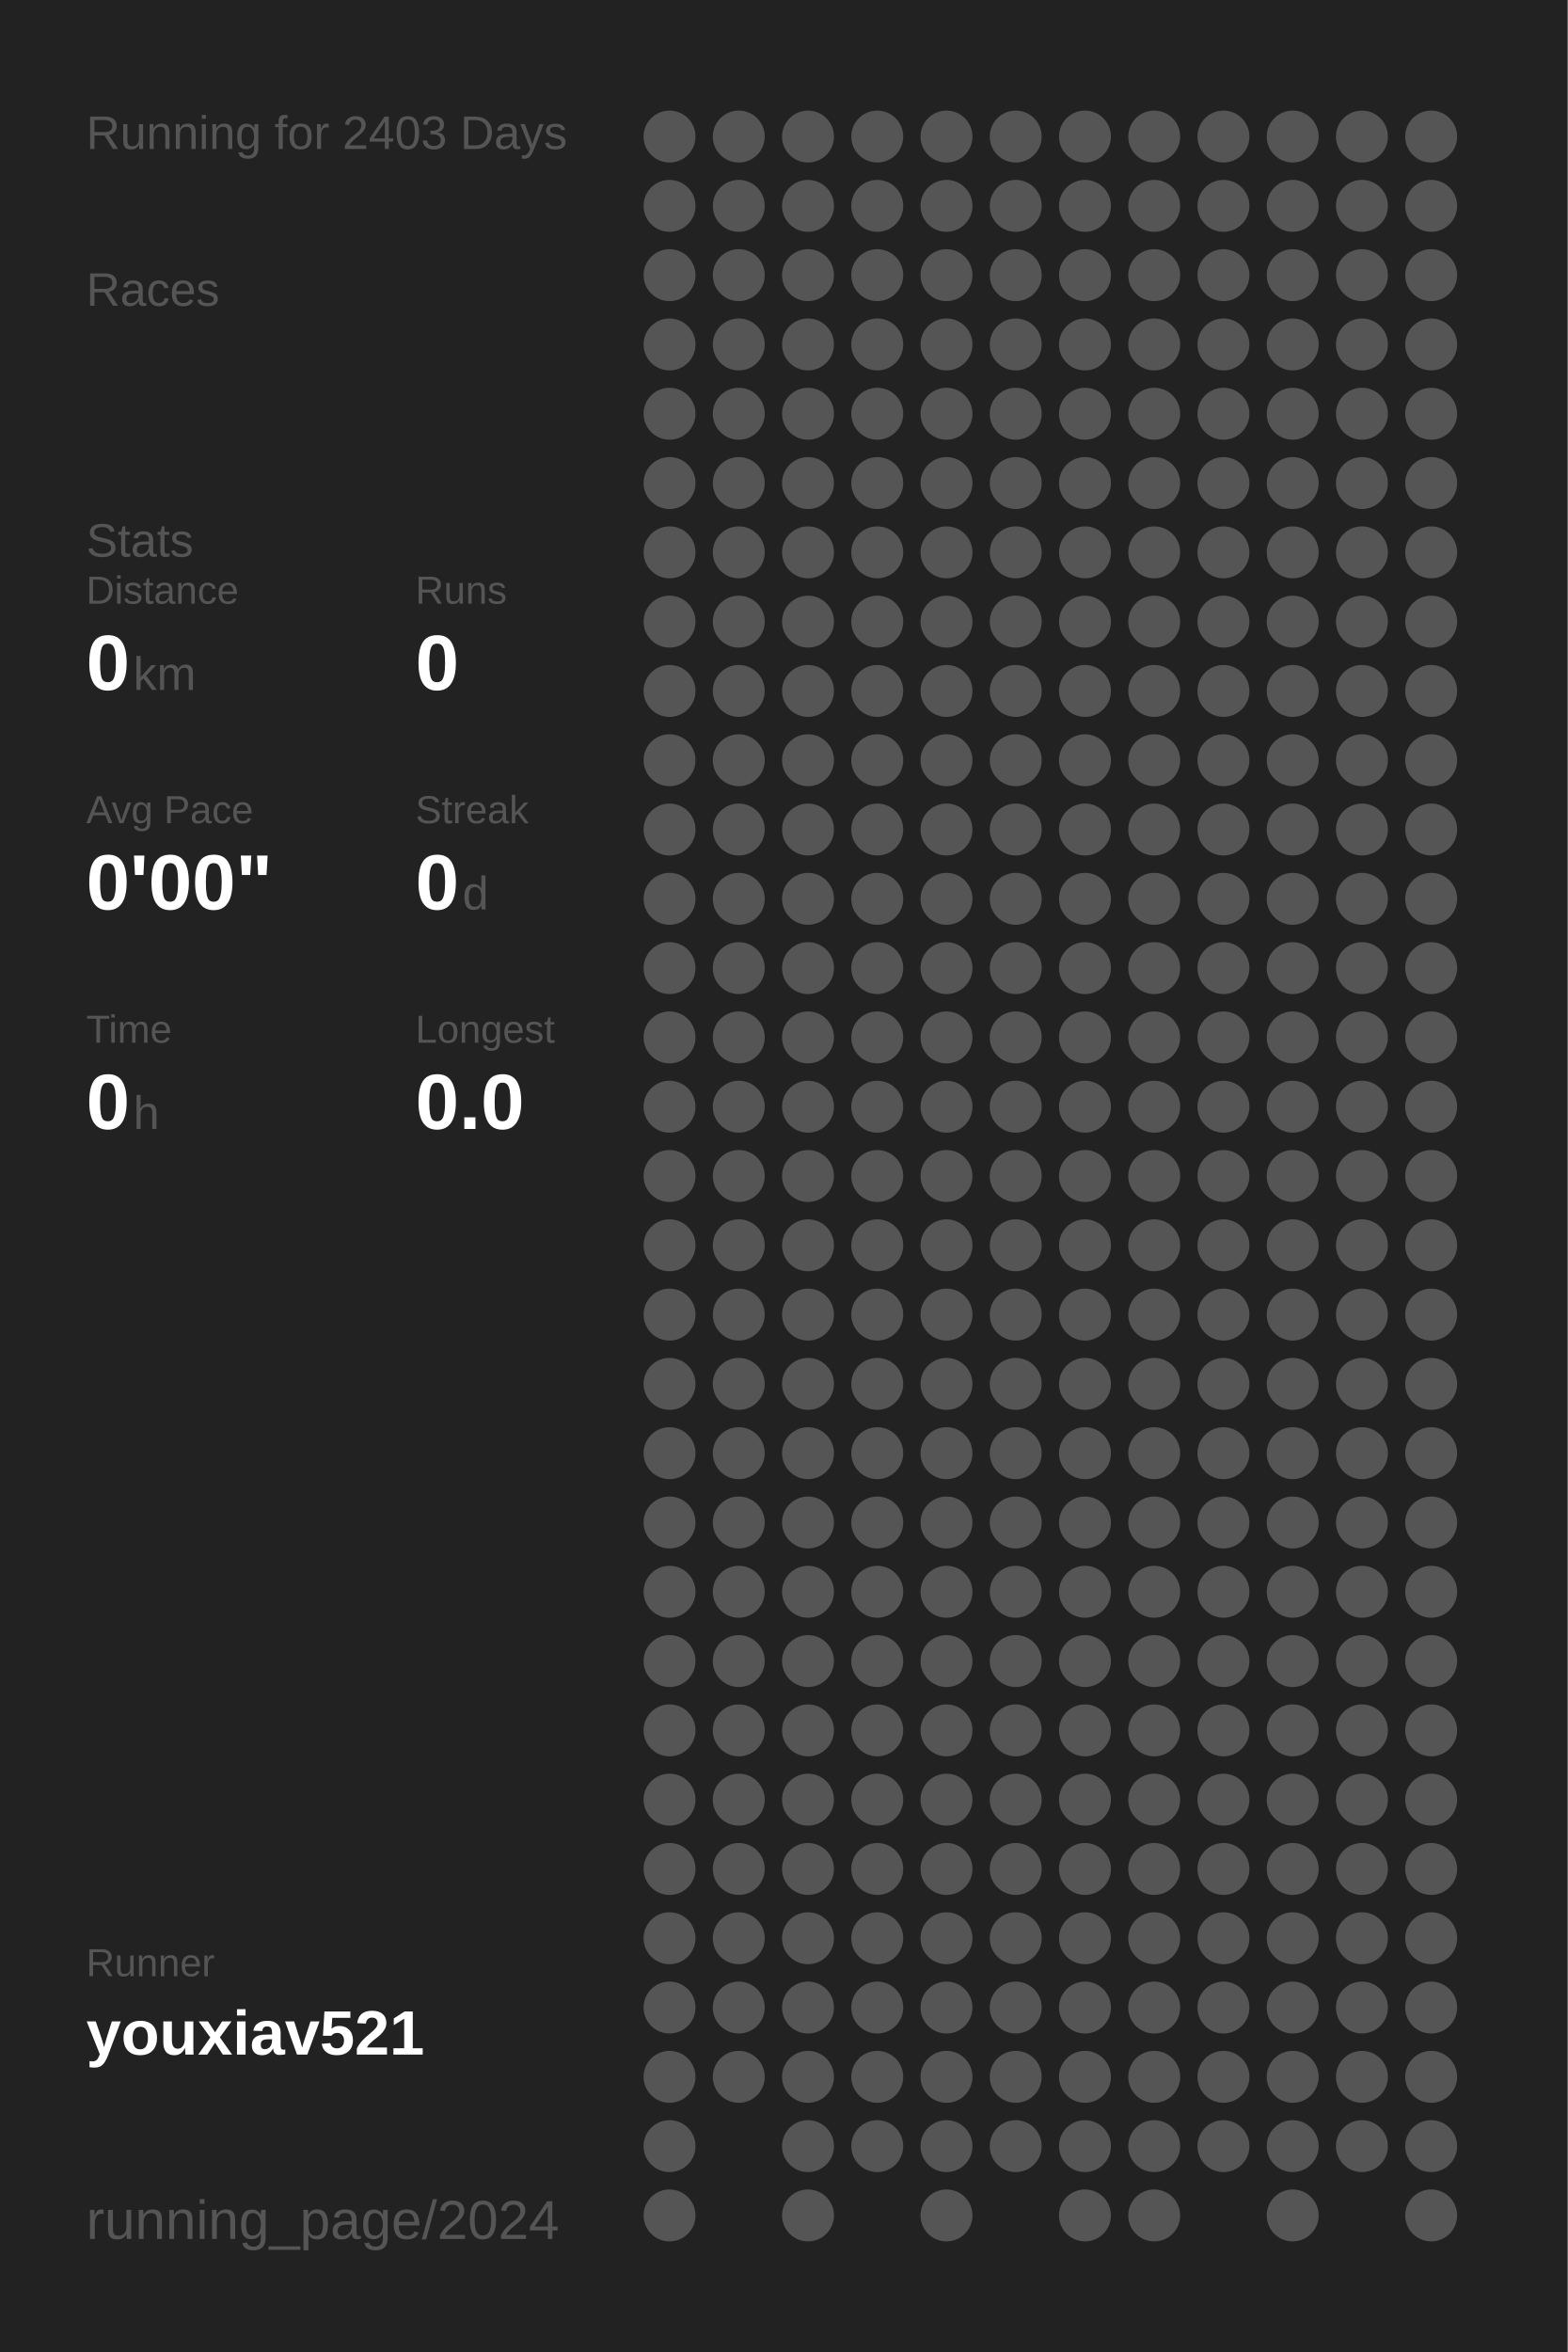
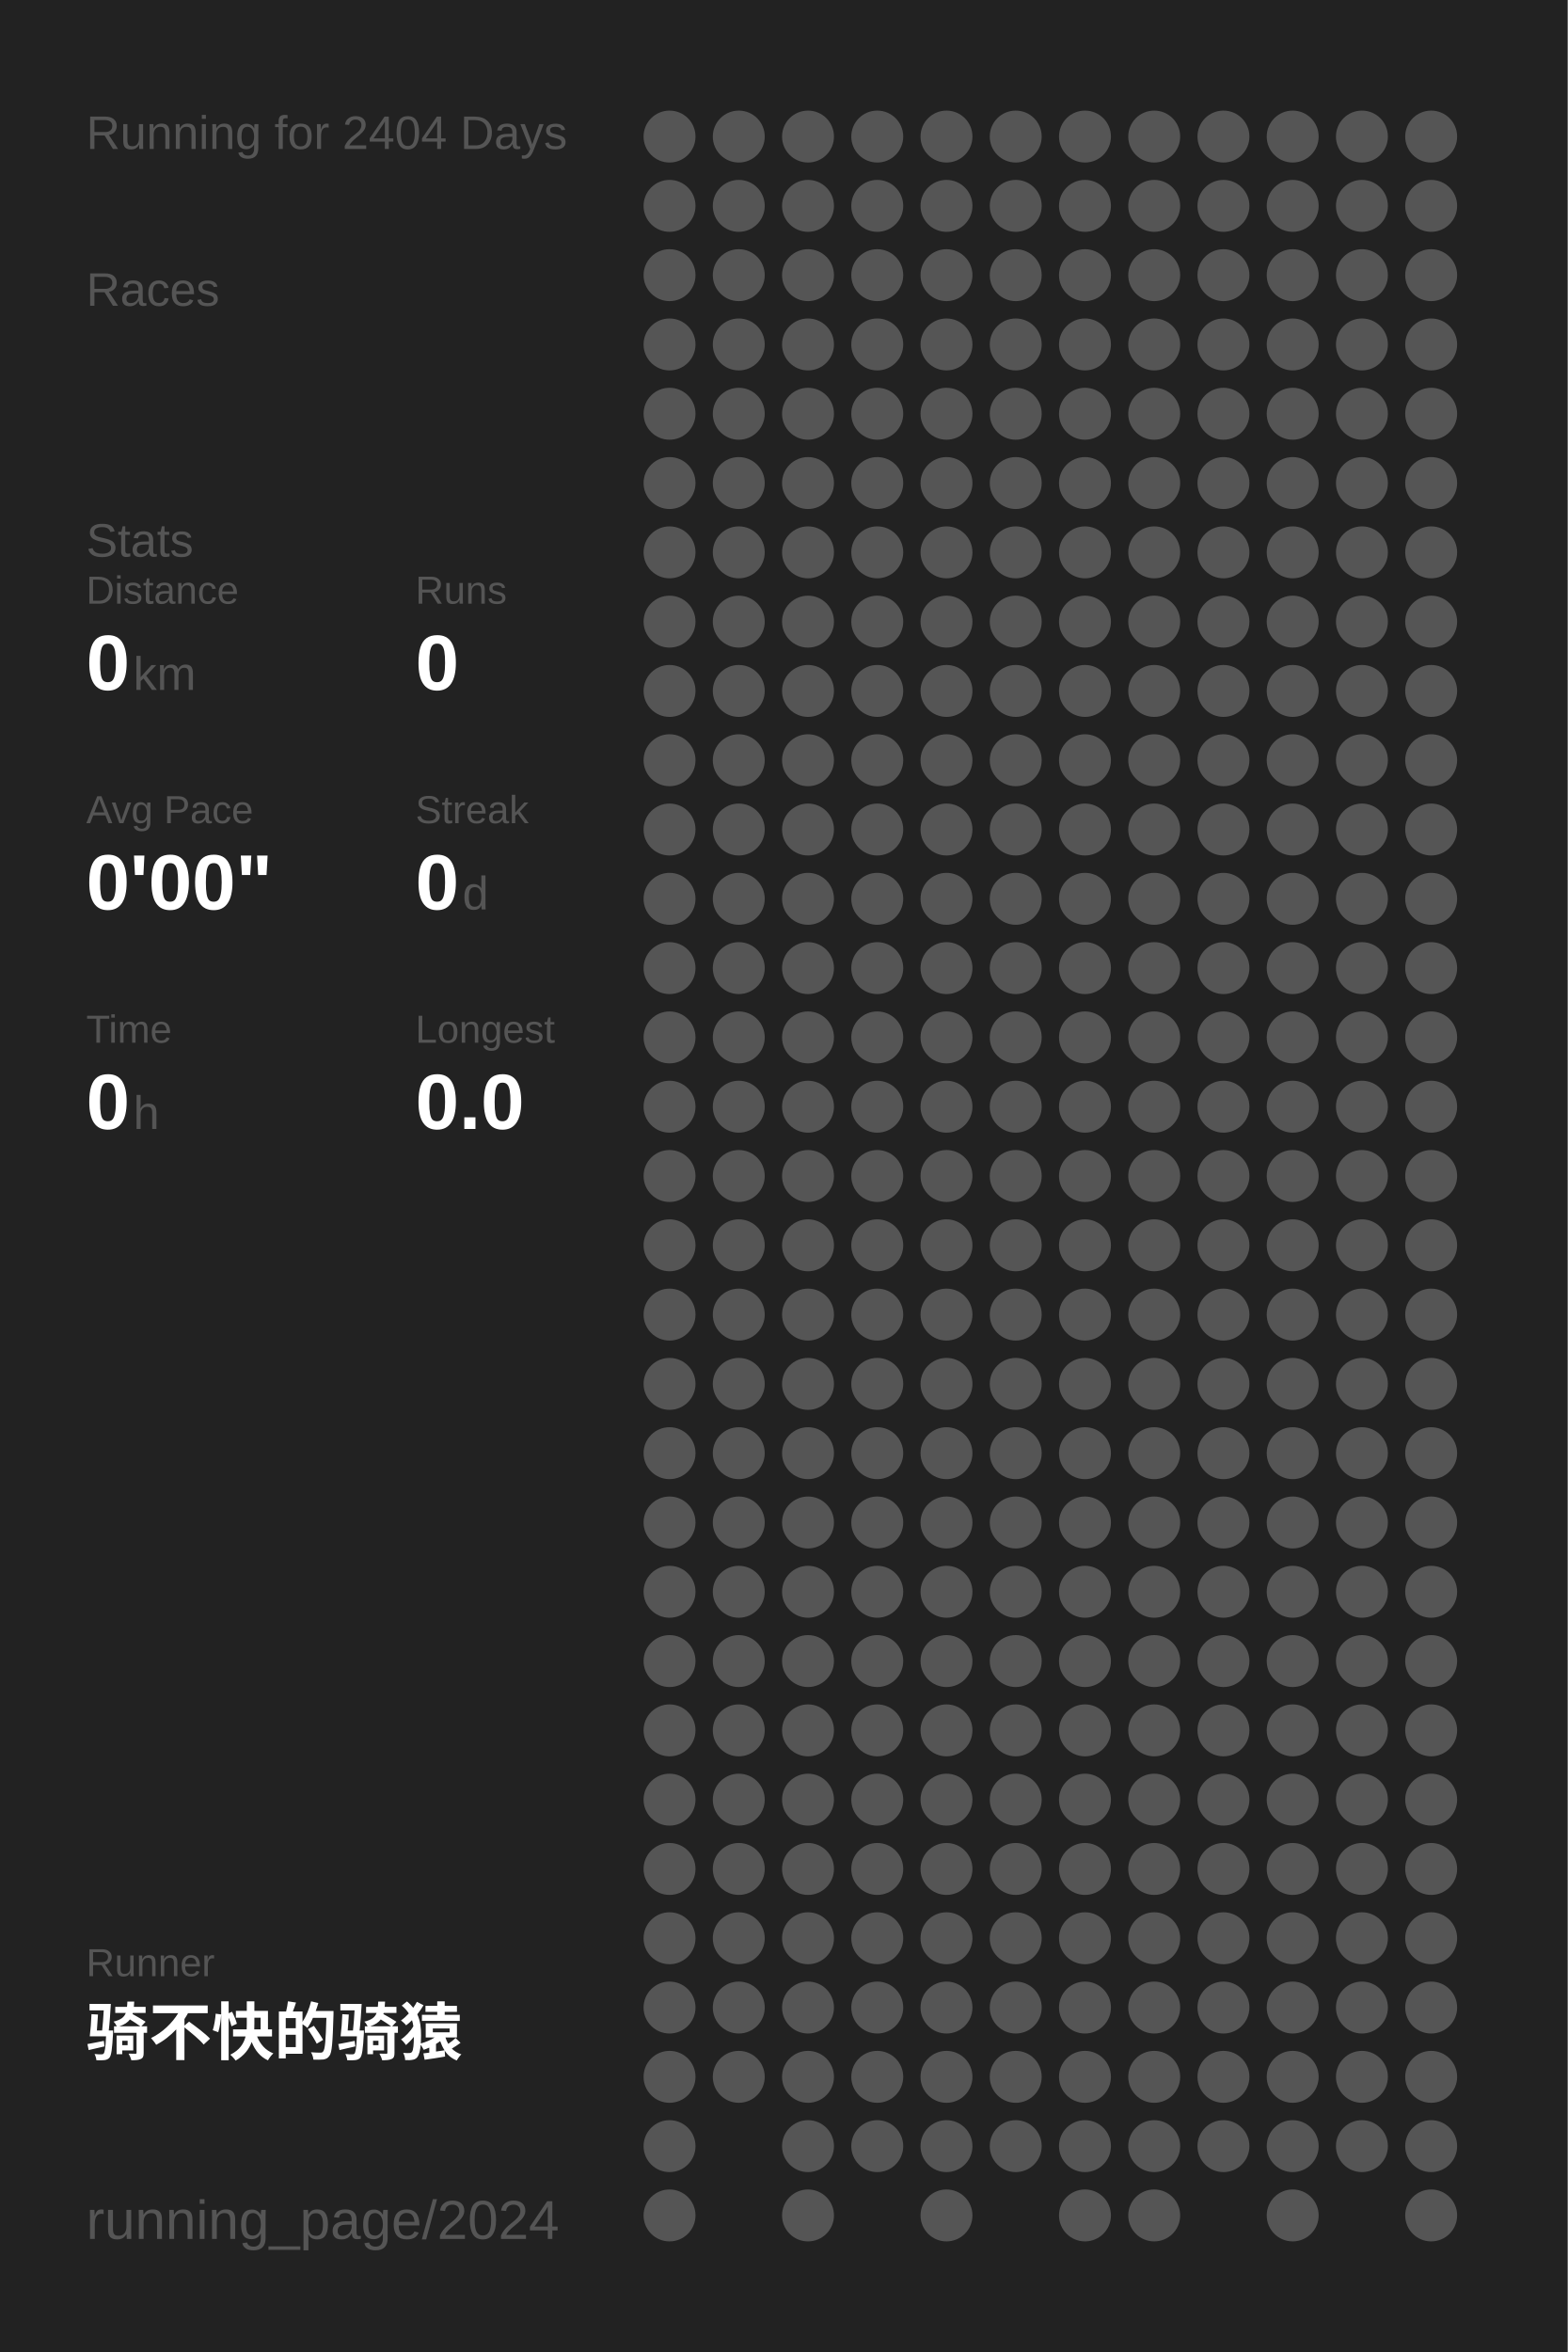
<svg xmlns="http://www.w3.org/2000/svg" baseProfile="full" height="300mm" version="1.1" viewBox="0,0,200,300" width="200mm">
  <defs />
  <rect fill="#222222" height="300" width="200" x="0" y="0" />
-   <text fill="#555555" style="font-size:6px; font-family:Arial;" x="11" y="19">Running for 2403 Days</text>
+   <text fill="#555555" style="font-size:6px; font-family:Arial;" x="11" y="19">Running for 2404 Days</text>
  <text fill="#555555" style="font-size:6px; font-family:Arial;" x="11" y="39">Races</text>
  <text fill="#555555" style="font-size:6px; font-family:Arial;" x="11" y="71">Stats</text>
  <text fill="#555555" style="font-size:5px; font-family:Arial;" x="11" y="77">Distance</text>
  <text fill="#FFFFFF" style="font-size:10px; font-family:Arial; font-weight:bold;" x="11" y="88">0</text>
  <text fill="#555555" style="font-size:6px; font-family:Arial;" x="17" y="88">km</text>
  <text fill="#555555" style="font-size:5px; font-family:Arial;" x="53" y="77">Runs</text>
  <text fill="#FFFFFF" style="font-size:10px; font-family:Arial; font-weight:bold;" x="53" y="88">0</text>
  <text fill="#555555" style="font-size:5px; font-family:Arial;" x="11" y="105">Avg Pace</text>
  <text fill="#FFFFFF" style="font-size:10px; font-family:Arial; font-weight:bold;" x="11" y="116">0'00"</text>
  <text fill="#555555" style="font-size:5px; font-family:Arial;" x="53" y="105">Streak</text>
  <text fill="#FFFFFF" style="font-size:10px; font-family:Arial; font-weight:bold;" x="53" y="116">0</text>
  <text fill="#555555" style="font-size:6px; font-family:Arial;" x="59" y="116">d</text>
  <text fill="#555555" style="font-size:5px; font-family:Arial;" x="11" y="133">Time</text>
  <text fill="#FFFFFF" style="font-size:10px; font-family:Arial; font-weight:bold;" x="11" y="144">0</text>
  <text fill="#555555" style="font-size:6px; font-family:Arial;" x="17" y="144">h</text>
  <text fill="#555555" style="font-size:5px; font-family:Arial;" x="53" y="133">Longest</text>
  <text fill="#FFFFFF" style="font-size:10px; font-family:Arial; font-weight:bold;" x="53" y="144">0.0</text>
  <text fill="#555555" style="font-size:5px; font-family:Arial;" x="11" y="252.065">Runner</text>
-   <text fill="#FFFFFF" style="font-size:8px; font-family:Arial; font-weight:bold;" x="11" y="262.065">youxiav521</text>
+   <text fill="#FFFFFF" style="font-size:8px; font-family:Arial; font-weight:bold;" x="11" y="262.065">骑不快的骑猿</text>
  <text fill="#555555" style="font-size:7px; font-family:Arial;" x="11" y="285.581">running_page/2024</text>
  <circle cx="85.417" cy="17.419" fill="#555555" r="3.312" />
  <circle cx="85.417" cy="26.258" fill="#555555" r="3.312" />
  <circle cx="85.417" cy="35.097" fill="#555555" r="3.312" />
  <circle cx="85.417" cy="43.935" fill="#555555" r="3.312" />
  <circle cx="85.417" cy="52.774" fill="#555555" r="3.312" />
  <circle cx="85.417" cy="61.613" fill="#555555" r="3.312" />
  <circle cx="85.417" cy="70.452" fill="#555555" r="3.312" />
  <circle cx="85.417" cy="79.29" fill="#555555" r="3.312" />
  <circle cx="85.417" cy="88.129" fill="#555555" r="3.312" />
  <circle cx="85.417" cy="96.968" fill="#555555" r="3.312" />
  <circle cx="85.417" cy="105.806" fill="#555555" r="3.312" />
  <circle cx="85.417" cy="114.645" fill="#555555" r="3.312" />
  <circle cx="85.417" cy="123.484" fill="#555555" r="3.312" />
  <circle cx="85.417" cy="132.323" fill="#555555" r="3.312" />
  <circle cx="85.417" cy="141.161" fill="#555555" r="3.312" />
  <circle cx="85.417" cy="150" fill="#555555" r="3.312" />
  <circle cx="85.417" cy="158.839" fill="#555555" r="3.312" />
  <circle cx="85.417" cy="167.677" fill="#555555" r="3.312" />
  <circle cx="85.417" cy="176.516" fill="#555555" r="3.312" />
  <circle cx="85.417" cy="185.355" fill="#555555" r="3.312" />
  <circle cx="85.417" cy="194.194" fill="#555555" r="3.312" />
  <circle cx="85.417" cy="203.032" fill="#555555" r="3.312" />
  <circle cx="85.417" cy="211.871" fill="#555555" r="3.312" />
  <circle cx="85.417" cy="220.71" fill="#555555" r="3.312" />
  <circle cx="85.417" cy="229.548" fill="#555555" r="3.312" />
  <circle cx="85.417" cy="238.387" fill="#555555" r="3.312" />
  <circle cx="85.417" cy="247.226" fill="#555555" r="3.312" />
  <circle cx="85.417" cy="256.065" fill="#555555" r="3.312" />
  <circle cx="85.417" cy="264.903" fill="#555555" r="3.312" />
  <circle cx="85.417" cy="273.742" fill="#555555" r="3.312" />
  <circle cx="85.417" cy="282.581" fill="#555555" r="3.312" />
  <circle cx="94.25" cy="17.419" fill="#555555" r="3.312" />
  <circle cx="94.25" cy="26.258" fill="#555555" r="3.312" />
  <circle cx="94.25" cy="35.097" fill="#555555" r="3.312" />
  <circle cx="94.25" cy="43.935" fill="#555555" r="3.312" />
  <circle cx="94.25" cy="52.774" fill="#555555" r="3.312" />
  <circle cx="94.25" cy="61.613" fill="#555555" r="3.312" />
  <circle cx="94.25" cy="70.452" fill="#555555" r="3.312" />
  <circle cx="94.25" cy="79.29" fill="#555555" r="3.312" />
  <circle cx="94.25" cy="88.129" fill="#555555" r="3.312" />
  <circle cx="94.25" cy="96.968" fill="#555555" r="3.312" />
  <circle cx="94.25" cy="105.806" fill="#555555" r="3.312" />
  <circle cx="94.25" cy="114.645" fill="#555555" r="3.312" />
  <circle cx="94.25" cy="123.484" fill="#555555" r="3.312" />
  <circle cx="94.25" cy="132.323" fill="#555555" r="3.312" />
  <circle cx="94.25" cy="141.161" fill="#555555" r="3.312" />
  <circle cx="94.25" cy="150" fill="#555555" r="3.312" />
  <circle cx="94.25" cy="158.839" fill="#555555" r="3.312" />
  <circle cx="94.25" cy="167.677" fill="#555555" r="3.312" />
  <circle cx="94.25" cy="176.516" fill="#555555" r="3.312" />
  <circle cx="94.25" cy="185.355" fill="#555555" r="3.312" />
  <circle cx="94.25" cy="194.194" fill="#555555" r="3.312" />
  <circle cx="94.25" cy="203.032" fill="#555555" r="3.312" />
  <circle cx="94.25" cy="211.871" fill="#555555" r="3.312" />
  <circle cx="94.25" cy="220.71" fill="#555555" r="3.312" />
  <circle cx="94.25" cy="229.548" fill="#555555" r="3.312" />
  <circle cx="94.25" cy="238.387" fill="#555555" r="3.312" />
  <circle cx="94.25" cy="247.226" fill="#555555" r="3.312" />
  <circle cx="94.25" cy="256.065" fill="#555555" r="3.312" />
  <circle cx="94.25" cy="264.903" fill="#555555" r="3.312" />
  <circle cx="103.083" cy="17.419" fill="#555555" r="3.312" />
  <circle cx="103.083" cy="26.258" fill="#555555" r="3.312" />
  <circle cx="103.083" cy="35.097" fill="#555555" r="3.312" />
  <circle cx="103.083" cy="43.935" fill="#555555" r="3.312" />
  <circle cx="103.083" cy="52.774" fill="#555555" r="3.312" />
  <circle cx="103.083" cy="61.613" fill="#555555" r="3.312" />
  <circle cx="103.083" cy="70.452" fill="#555555" r="3.312" />
  <circle cx="103.083" cy="79.29" fill="#555555" r="3.312" />
  <circle cx="103.083" cy="88.129" fill="#555555" r="3.312" />
  <circle cx="103.083" cy="96.968" fill="#555555" r="3.312" />
  <circle cx="103.083" cy="105.806" fill="#555555" r="3.312" />
  <circle cx="103.083" cy="114.645" fill="#555555" r="3.312" />
  <circle cx="103.083" cy="123.484" fill="#555555" r="3.312" />
  <circle cx="103.083" cy="132.323" fill="#555555" r="3.312" />
  <circle cx="103.083" cy="141.161" fill="#555555" r="3.312" />
  <circle cx="103.083" cy="150" fill="#555555" r="3.312" />
  <circle cx="103.083" cy="158.839" fill="#555555" r="3.312" />
  <circle cx="103.083" cy="167.677" fill="#555555" r="3.312" />
  <circle cx="103.083" cy="176.516" fill="#555555" r="3.312" />
  <circle cx="103.083" cy="185.355" fill="#555555" r="3.312" />
  <circle cx="103.083" cy="194.194" fill="#555555" r="3.312" />
  <circle cx="103.083" cy="203.032" fill="#555555" r="3.312" />
  <circle cx="103.083" cy="211.871" fill="#555555" r="3.312" />
  <circle cx="103.083" cy="220.71" fill="#555555" r="3.312" />
  <circle cx="103.083" cy="229.548" fill="#555555" r="3.312" />
  <circle cx="103.083" cy="238.387" fill="#555555" r="3.312" />
  <circle cx="103.083" cy="247.226" fill="#555555" r="3.312" />
  <circle cx="103.083" cy="256.065" fill="#555555" r="3.312" />
  <circle cx="103.083" cy="264.903" fill="#555555" r="3.312" />
  <circle cx="103.083" cy="273.742" fill="#555555" r="3.312" />
  <circle cx="103.083" cy="282.581" fill="#555555" r="3.312" />
  <circle cx="111.917" cy="17.419" fill="#555555" r="3.312" />
  <circle cx="111.917" cy="26.258" fill="#555555" r="3.312" />
  <circle cx="111.917" cy="35.097" fill="#555555" r="3.312" />
  <circle cx="111.917" cy="43.935" fill="#555555" r="3.312" />
  <circle cx="111.917" cy="52.774" fill="#555555" r="3.312" />
  <circle cx="111.917" cy="61.613" fill="#555555" r="3.312" />
  <circle cx="111.917" cy="70.452" fill="#555555" r="3.312" />
  <circle cx="111.917" cy="79.29" fill="#555555" r="3.312" />
  <circle cx="111.917" cy="88.129" fill="#555555" r="3.312" />
  <circle cx="111.917" cy="96.968" fill="#555555" r="3.312" />
  <circle cx="111.917" cy="105.806" fill="#555555" r="3.312" />
  <circle cx="111.917" cy="114.645" fill="#555555" r="3.312" />
  <circle cx="111.917" cy="123.484" fill="#555555" r="3.312" />
  <circle cx="111.917" cy="132.323" fill="#555555" r="3.312" />
  <circle cx="111.917" cy="141.161" fill="#555555" r="3.312" />
  <circle cx="111.917" cy="150" fill="#555555" r="3.312" />
  <circle cx="111.917" cy="158.839" fill="#555555" r="3.312" />
  <circle cx="111.917" cy="167.677" fill="#555555" r="3.312" />
  <circle cx="111.917" cy="176.516" fill="#555555" r="3.312" />
  <circle cx="111.917" cy="185.355" fill="#555555" r="3.312" />
  <circle cx="111.917" cy="194.194" fill="#555555" r="3.312" />
  <circle cx="111.917" cy="203.032" fill="#555555" r="3.312" />
  <circle cx="111.917" cy="211.871" fill="#555555" r="3.312" />
  <circle cx="111.917" cy="220.71" fill="#555555" r="3.312" />
  <circle cx="111.917" cy="229.548" fill="#555555" r="3.312" />
  <circle cx="111.917" cy="238.387" fill="#555555" r="3.312" />
  <circle cx="111.917" cy="247.226" fill="#555555" r="3.312" />
  <circle cx="111.917" cy="256.065" fill="#555555" r="3.312" />
  <circle cx="111.917" cy="264.903" fill="#555555" r="3.312" />
  <circle cx="111.917" cy="273.742" fill="#555555" r="3.312" />
  <circle cx="120.75" cy="17.419" fill="#555555" r="3.312" />
  <circle cx="120.75" cy="26.258" fill="#555555" r="3.312" />
  <circle cx="120.75" cy="35.097" fill="#555555" r="3.312" />
  <circle cx="120.75" cy="43.935" fill="#555555" r="3.312" />
  <circle cx="120.75" cy="52.774" fill="#555555" r="3.312" />
  <circle cx="120.75" cy="61.613" fill="#555555" r="3.312" />
  <circle cx="120.75" cy="70.452" fill="#555555" r="3.312" />
  <circle cx="120.75" cy="79.29" fill="#555555" r="3.312" />
  <circle cx="120.75" cy="88.129" fill="#555555" r="3.312" />
  <circle cx="120.75" cy="96.968" fill="#555555" r="3.312" />
  <circle cx="120.75" cy="105.806" fill="#555555" r="3.312" />
  <circle cx="120.75" cy="114.645" fill="#555555" r="3.312" />
  <circle cx="120.75" cy="123.484" fill="#555555" r="3.312" />
  <circle cx="120.75" cy="132.323" fill="#555555" r="3.312" />
  <circle cx="120.75" cy="141.161" fill="#555555" r="3.312" />
  <circle cx="120.75" cy="150" fill="#555555" r="3.312" />
  <circle cx="120.75" cy="158.839" fill="#555555" r="3.312" />
  <circle cx="120.75" cy="167.677" fill="#555555" r="3.312" />
  <circle cx="120.75" cy="176.516" fill="#555555" r="3.312" />
  <circle cx="120.75" cy="185.355" fill="#555555" r="3.312" />
  <circle cx="120.75" cy="194.194" fill="#555555" r="3.312" />
  <circle cx="120.75" cy="203.032" fill="#555555" r="3.312" />
  <circle cx="120.75" cy="211.871" fill="#555555" r="3.312" />
  <circle cx="120.75" cy="220.71" fill="#555555" r="3.312" />
  <circle cx="120.75" cy="229.548" fill="#555555" r="3.312" />
  <circle cx="120.75" cy="238.387" fill="#555555" r="3.312" />
  <circle cx="120.75" cy="247.226" fill="#555555" r="3.312" />
  <circle cx="120.75" cy="256.065" fill="#555555" r="3.312" />
  <circle cx="120.75" cy="264.903" fill="#555555" r="3.312" />
  <circle cx="120.75" cy="273.742" fill="#555555" r="3.312" />
  <circle cx="120.75" cy="282.581" fill="#555555" r="3.312" />
  <circle cx="129.583" cy="17.419" fill="#555555" r="3.312" />
  <circle cx="129.583" cy="26.258" fill="#555555" r="3.312" />
  <circle cx="129.583" cy="35.097" fill="#555555" r="3.312" />
  <circle cx="129.583" cy="43.935" fill="#555555" r="3.312" />
  <circle cx="129.583" cy="52.774" fill="#555555" r="3.312" />
  <circle cx="129.583" cy="61.613" fill="#555555" r="3.312" />
  <circle cx="129.583" cy="70.452" fill="#555555" r="3.312" />
  <circle cx="129.583" cy="79.29" fill="#555555" r="3.312" />
  <circle cx="129.583" cy="88.129" fill="#555555" r="3.312" />
  <circle cx="129.583" cy="96.968" fill="#555555" r="3.312" />
  <circle cx="129.583" cy="105.806" fill="#555555" r="3.312" />
  <circle cx="129.583" cy="114.645" fill="#555555" r="3.312" />
  <circle cx="129.583" cy="123.484" fill="#555555" r="3.312" />
  <circle cx="129.583" cy="132.323" fill="#555555" r="3.312" />
  <circle cx="129.583" cy="141.161" fill="#555555" r="3.312" />
  <circle cx="129.583" cy="150" fill="#555555" r="3.312" />
  <circle cx="129.583" cy="158.839" fill="#555555" r="3.312" />
  <circle cx="129.583" cy="167.677" fill="#555555" r="3.312" />
  <circle cx="129.583" cy="176.516" fill="#555555" r="3.312" />
  <circle cx="129.583" cy="185.355" fill="#555555" r="3.312" />
  <circle cx="129.583" cy="194.194" fill="#555555" r="3.312" />
  <circle cx="129.583" cy="203.032" fill="#555555" r="3.312" />
  <circle cx="129.583" cy="211.871" fill="#555555" r="3.312" />
  <circle cx="129.583" cy="220.71" fill="#555555" r="3.312" />
  <circle cx="129.583" cy="229.548" fill="#555555" r="3.312" />
  <circle cx="129.583" cy="238.387" fill="#555555" r="3.312" />
  <circle cx="129.583" cy="247.226" fill="#555555" r="3.312" />
  <circle cx="129.583" cy="256.065" fill="#555555" r="3.312" />
  <circle cx="129.583" cy="264.903" fill="#555555" r="3.312" />
  <circle cx="129.583" cy="273.742" fill="#555555" r="3.312" />
  <circle cx="138.417" cy="17.419" fill="#555555" r="3.312" />
  <circle cx="138.417" cy="26.258" fill="#555555" r="3.312" />
  <circle cx="138.417" cy="35.097" fill="#555555" r="3.312" />
  <circle cx="138.417" cy="43.935" fill="#555555" r="3.312" />
  <circle cx="138.417" cy="52.774" fill="#555555" r="3.312" />
  <circle cx="138.417" cy="61.613" fill="#555555" r="3.312" />
  <circle cx="138.417" cy="70.452" fill="#555555" r="3.312" />
  <circle cx="138.417" cy="79.29" fill="#555555" r="3.312" />
  <circle cx="138.417" cy="88.129" fill="#555555" r="3.312" />
  <circle cx="138.417" cy="96.968" fill="#555555" r="3.312" />
  <circle cx="138.417" cy="105.806" fill="#555555" r="3.312" />
  <circle cx="138.417" cy="114.645" fill="#555555" r="3.312" />
  <circle cx="138.417" cy="123.484" fill="#555555" r="3.312" />
  <circle cx="138.417" cy="132.323" fill="#555555" r="3.312" />
  <circle cx="138.417" cy="141.161" fill="#555555" r="3.312" />
  <circle cx="138.417" cy="150" fill="#555555" r="3.312" />
  <circle cx="138.417" cy="158.839" fill="#555555" r="3.312" />
  <circle cx="138.417" cy="167.677" fill="#555555" r="3.312" />
  <circle cx="138.417" cy="176.516" fill="#555555" r="3.312" />
  <circle cx="138.417" cy="185.355" fill="#555555" r="3.312" />
  <circle cx="138.417" cy="194.194" fill="#555555" r="3.312" />
  <circle cx="138.417" cy="203.032" fill="#555555" r="3.312" />
  <circle cx="138.417" cy="211.871" fill="#555555" r="3.312" />
  <circle cx="138.417" cy="220.71" fill="#555555" r="3.312" />
  <circle cx="138.417" cy="229.548" fill="#555555" r="3.312" />
  <circle cx="138.417" cy="238.387" fill="#555555" r="3.312" />
  <circle cx="138.417" cy="247.226" fill="#555555" r="3.312" />
  <circle cx="138.417" cy="256.065" fill="#555555" r="3.312" />
  <circle cx="138.417" cy="264.903" fill="#555555" r="3.312" />
  <circle cx="138.417" cy="273.742" fill="#555555" r="3.312" />
  <circle cx="138.417" cy="282.581" fill="#555555" r="3.312" />
  <circle cx="147.25" cy="17.419" fill="#555555" r="3.312" />
  <circle cx="147.25" cy="26.258" fill="#555555" r="3.312" />
  <circle cx="147.25" cy="35.097" fill="#555555" r="3.312" />
  <circle cx="147.25" cy="43.935" fill="#555555" r="3.312" />
  <circle cx="147.25" cy="52.774" fill="#555555" r="3.312" />
  <circle cx="147.25" cy="61.613" fill="#555555" r="3.312" />
  <circle cx="147.25" cy="70.452" fill="#555555" r="3.312" />
  <circle cx="147.25" cy="79.29" fill="#555555" r="3.312" />
  <circle cx="147.25" cy="88.129" fill="#555555" r="3.312" />
  <circle cx="147.25" cy="96.968" fill="#555555" r="3.312" />
  <circle cx="147.25" cy="105.806" fill="#555555" r="3.312" />
  <circle cx="147.25" cy="114.645" fill="#555555" r="3.312" />
  <circle cx="147.25" cy="123.484" fill="#555555" r="3.312" />
  <circle cx="147.25" cy="132.323" fill="#555555" r="3.312" />
  <circle cx="147.25" cy="141.161" fill="#555555" r="3.312" />
  <circle cx="147.25" cy="150" fill="#555555" r="3.312" />
  <circle cx="147.25" cy="158.839" fill="#555555" r="3.312" />
  <circle cx="147.25" cy="167.677" fill="#555555" r="3.312" />
  <circle cx="147.25" cy="176.516" fill="#555555" r="3.312" />
  <circle cx="147.25" cy="185.355" fill="#555555" r="3.312" />
  <circle cx="147.25" cy="194.194" fill="#555555" r="3.312" />
  <circle cx="147.25" cy="203.032" fill="#555555" r="3.312" />
  <circle cx="147.25" cy="211.871" fill="#555555" r="3.312" />
  <circle cx="147.25" cy="220.71" fill="#555555" r="3.312" />
  <circle cx="147.25" cy="229.548" fill="#555555" r="3.312" />
  <circle cx="147.25" cy="238.387" fill="#555555" r="3.312" />
  <circle cx="147.25" cy="247.226" fill="#555555" r="3.312" />
  <circle cx="147.25" cy="256.065" fill="#555555" r="3.312" />
  <circle cx="147.25" cy="264.903" fill="#555555" r="3.312" />
  <circle cx="147.25" cy="273.742" fill="#555555" r="3.312" />
  <circle cx="147.25" cy="282.581" fill="#555555" r="3.312" />
  <circle cx="156.083" cy="17.419" fill="#555555" r="3.312" />
  <circle cx="156.083" cy="26.258" fill="#555555" r="3.312" />
  <circle cx="156.083" cy="35.097" fill="#555555" r="3.312" />
  <circle cx="156.083" cy="43.935" fill="#555555" r="3.312" />
  <circle cx="156.083" cy="52.774" fill="#555555" r="3.312" />
  <circle cx="156.083" cy="61.613" fill="#555555" r="3.312" />
  <circle cx="156.083" cy="70.452" fill="#555555" r="3.312" />
  <circle cx="156.083" cy="79.29" fill="#555555" r="3.312" />
  <circle cx="156.083" cy="88.129" fill="#555555" r="3.312" />
  <circle cx="156.083" cy="96.968" fill="#555555" r="3.312" />
  <circle cx="156.083" cy="105.806" fill="#555555" r="3.312" />
  <circle cx="156.083" cy="114.645" fill="#555555" r="3.312" />
  <circle cx="156.083" cy="123.484" fill="#555555" r="3.312" />
  <circle cx="156.083" cy="132.323" fill="#555555" r="3.312" />
  <circle cx="156.083" cy="141.161" fill="#555555" r="3.312" />
  <circle cx="156.083" cy="150" fill="#555555" r="3.312" />
  <circle cx="156.083" cy="158.839" fill="#555555" r="3.312" />
  <circle cx="156.083" cy="167.677" fill="#555555" r="3.312" />
  <circle cx="156.083" cy="176.516" fill="#555555" r="3.312" />
  <circle cx="156.083" cy="185.355" fill="#555555" r="3.312" />
  <circle cx="156.083" cy="194.194" fill="#555555" r="3.312" />
  <circle cx="156.083" cy="203.032" fill="#555555" r="3.312" />
  <circle cx="156.083" cy="211.871" fill="#555555" r="3.312" />
  <circle cx="156.083" cy="220.71" fill="#555555" r="3.312" />
  <circle cx="156.083" cy="229.548" fill="#555555" r="3.312" />
  <circle cx="156.083" cy="238.387" fill="#555555" r="3.312" />
  <circle cx="156.083" cy="247.226" fill="#555555" r="3.312" />
  <circle cx="156.083" cy="256.065" fill="#555555" r="3.312" />
  <circle cx="156.083" cy="264.903" fill="#555555" r="3.312" />
  <circle cx="156.083" cy="273.742" fill="#555555" r="3.312" />
  <circle cx="164.917" cy="17.419" fill="#555555" r="3.312" />
  <circle cx="164.917" cy="26.258" fill="#555555" r="3.312" />
  <circle cx="164.917" cy="35.097" fill="#555555" r="3.312" />
  <circle cx="164.917" cy="43.935" fill="#555555" r="3.312" />
  <circle cx="164.917" cy="52.774" fill="#555555" r="3.312" />
  <circle cx="164.917" cy="61.613" fill="#555555" r="3.312" />
  <circle cx="164.917" cy="70.452" fill="#555555" r="3.312" />
  <circle cx="164.917" cy="79.29" fill="#555555" r="3.312" />
  <circle cx="164.917" cy="88.129" fill="#555555" r="3.312" />
  <circle cx="164.917" cy="96.968" fill="#555555" r="3.312" />
  <circle cx="164.917" cy="105.806" fill="#555555" r="3.312" />
  <circle cx="164.917" cy="114.645" fill="#555555" r="3.312" />
  <circle cx="164.917" cy="123.484" fill="#555555" r="3.312" />
  <circle cx="164.917" cy="132.323" fill="#555555" r="3.312" />
  <circle cx="164.917" cy="141.161" fill="#555555" r="3.312" />
  <circle cx="164.917" cy="150" fill="#555555" r="3.312" />
  <circle cx="164.917" cy="158.839" fill="#555555" r="3.312" />
  <circle cx="164.917" cy="167.677" fill="#555555" r="3.312" />
  <circle cx="164.917" cy="176.516" fill="#555555" r="3.312" />
  <circle cx="164.917" cy="185.355" fill="#555555" r="3.312" />
  <circle cx="164.917" cy="194.194" fill="#555555" r="3.312" />
  <circle cx="164.917" cy="203.032" fill="#555555" r="3.312" />
  <circle cx="164.917" cy="211.871" fill="#555555" r="3.312" />
  <circle cx="164.917" cy="220.71" fill="#555555" r="3.312" />
  <circle cx="164.917" cy="229.548" fill="#555555" r="3.312" />
  <circle cx="164.917" cy="238.387" fill="#555555" r="3.312" />
  <circle cx="164.917" cy="247.226" fill="#555555" r="3.312" />
  <circle cx="164.917" cy="256.065" fill="#555555" r="3.312" />
  <circle cx="164.917" cy="264.903" fill="#555555" r="3.312" />
  <circle cx="164.917" cy="273.742" fill="#555555" r="3.312" />
  <circle cx="164.917" cy="282.581" fill="#555555" r="3.312" />
  <circle cx="173.75" cy="17.419" fill="#555555" r="3.312" />
  <circle cx="173.75" cy="26.258" fill="#555555" r="3.312" />
  <circle cx="173.75" cy="35.097" fill="#555555" r="3.312" />
  <circle cx="173.75" cy="43.935" fill="#555555" r="3.312" />
  <circle cx="173.75" cy="52.774" fill="#555555" r="3.312" />
  <circle cx="173.75" cy="61.613" fill="#555555" r="3.312" />
  <circle cx="173.75" cy="70.452" fill="#555555" r="3.312" />
  <circle cx="173.75" cy="79.29" fill="#555555" r="3.312" />
  <circle cx="173.75" cy="88.129" fill="#555555" r="3.312" />
  <circle cx="173.75" cy="96.968" fill="#555555" r="3.312" />
  <circle cx="173.75" cy="105.806" fill="#555555" r="3.312" />
  <circle cx="173.75" cy="114.645" fill="#555555" r="3.312" />
  <circle cx="173.75" cy="123.484" fill="#555555" r="3.312" />
  <circle cx="173.75" cy="132.323" fill="#555555" r="3.312" />
  <circle cx="173.75" cy="141.161" fill="#555555" r="3.312" />
  <circle cx="173.75" cy="150" fill="#555555" r="3.312" />
  <circle cx="173.75" cy="158.839" fill="#555555" r="3.312" />
  <circle cx="173.75" cy="167.677" fill="#555555" r="3.312" />
  <circle cx="173.75" cy="176.516" fill="#555555" r="3.312" />
  <circle cx="173.75" cy="185.355" fill="#555555" r="3.312" />
  <circle cx="173.75" cy="194.194" fill="#555555" r="3.312" />
  <circle cx="173.75" cy="203.032" fill="#555555" r="3.312" />
  <circle cx="173.75" cy="211.871" fill="#555555" r="3.312" />
  <circle cx="173.75" cy="220.71" fill="#555555" r="3.312" />
  <circle cx="173.75" cy="229.548" fill="#555555" r="3.312" />
  <circle cx="173.75" cy="238.387" fill="#555555" r="3.312" />
  <circle cx="173.75" cy="247.226" fill="#555555" r="3.312" />
  <circle cx="173.75" cy="256.065" fill="#555555" r="3.312" />
  <circle cx="173.75" cy="264.903" fill="#555555" r="3.312" />
  <circle cx="173.75" cy="273.742" fill="#555555" r="3.312" />
  <circle cx="182.583" cy="17.419" fill="#555555" r="3.312" />
  <circle cx="182.583" cy="26.258" fill="#555555" r="3.312" />
  <circle cx="182.583" cy="35.097" fill="#555555" r="3.312" />
  <circle cx="182.583" cy="43.935" fill="#555555" r="3.312" />
  <circle cx="182.583" cy="52.774" fill="#555555" r="3.312" />
  <circle cx="182.583" cy="61.613" fill="#555555" r="3.312" />
  <circle cx="182.583" cy="70.452" fill="#555555" r="3.312" />
  <circle cx="182.583" cy="79.29" fill="#555555" r="3.312" />
  <circle cx="182.583" cy="88.129" fill="#555555" r="3.312" />
  <circle cx="182.583" cy="96.968" fill="#555555" r="3.312" />
  <circle cx="182.583" cy="105.806" fill="#555555" r="3.312" />
  <circle cx="182.583" cy="114.645" fill="#555555" r="3.312" />
  <circle cx="182.583" cy="123.484" fill="#555555" r="3.312" />
  <circle cx="182.583" cy="132.323" fill="#555555" r="3.312" />
  <circle cx="182.583" cy="141.161" fill="#555555" r="3.312" />
  <circle cx="182.583" cy="150" fill="#555555" r="3.312" />
  <circle cx="182.583" cy="158.839" fill="#555555" r="3.312" />
  <circle cx="182.583" cy="167.677" fill="#555555" r="3.312" />
  <circle cx="182.583" cy="176.516" fill="#555555" r="3.312" />
  <circle cx="182.583" cy="185.355" fill="#555555" r="3.312" />
  <circle cx="182.583" cy="194.194" fill="#555555" r="3.312" />
  <circle cx="182.583" cy="203.032" fill="#555555" r="3.312" />
  <circle cx="182.583" cy="211.871" fill="#555555" r="3.312" />
  <circle cx="182.583" cy="220.71" fill="#555555" r="3.312" />
  <circle cx="182.583" cy="229.548" fill="#555555" r="3.312" />
  <circle cx="182.583" cy="238.387" fill="#555555" r="3.312" />
  <circle cx="182.583" cy="247.226" fill="#555555" r="3.312" />
  <circle cx="182.583" cy="256.065" fill="#555555" r="3.312" />
  <circle cx="182.583" cy="264.903" fill="#555555" r="3.312" />
  <circle cx="182.583" cy="273.742" fill="#555555" r="3.312" />
  <circle cx="182.583" cy="282.581" fill="#555555" r="3.312" />
</svg>
